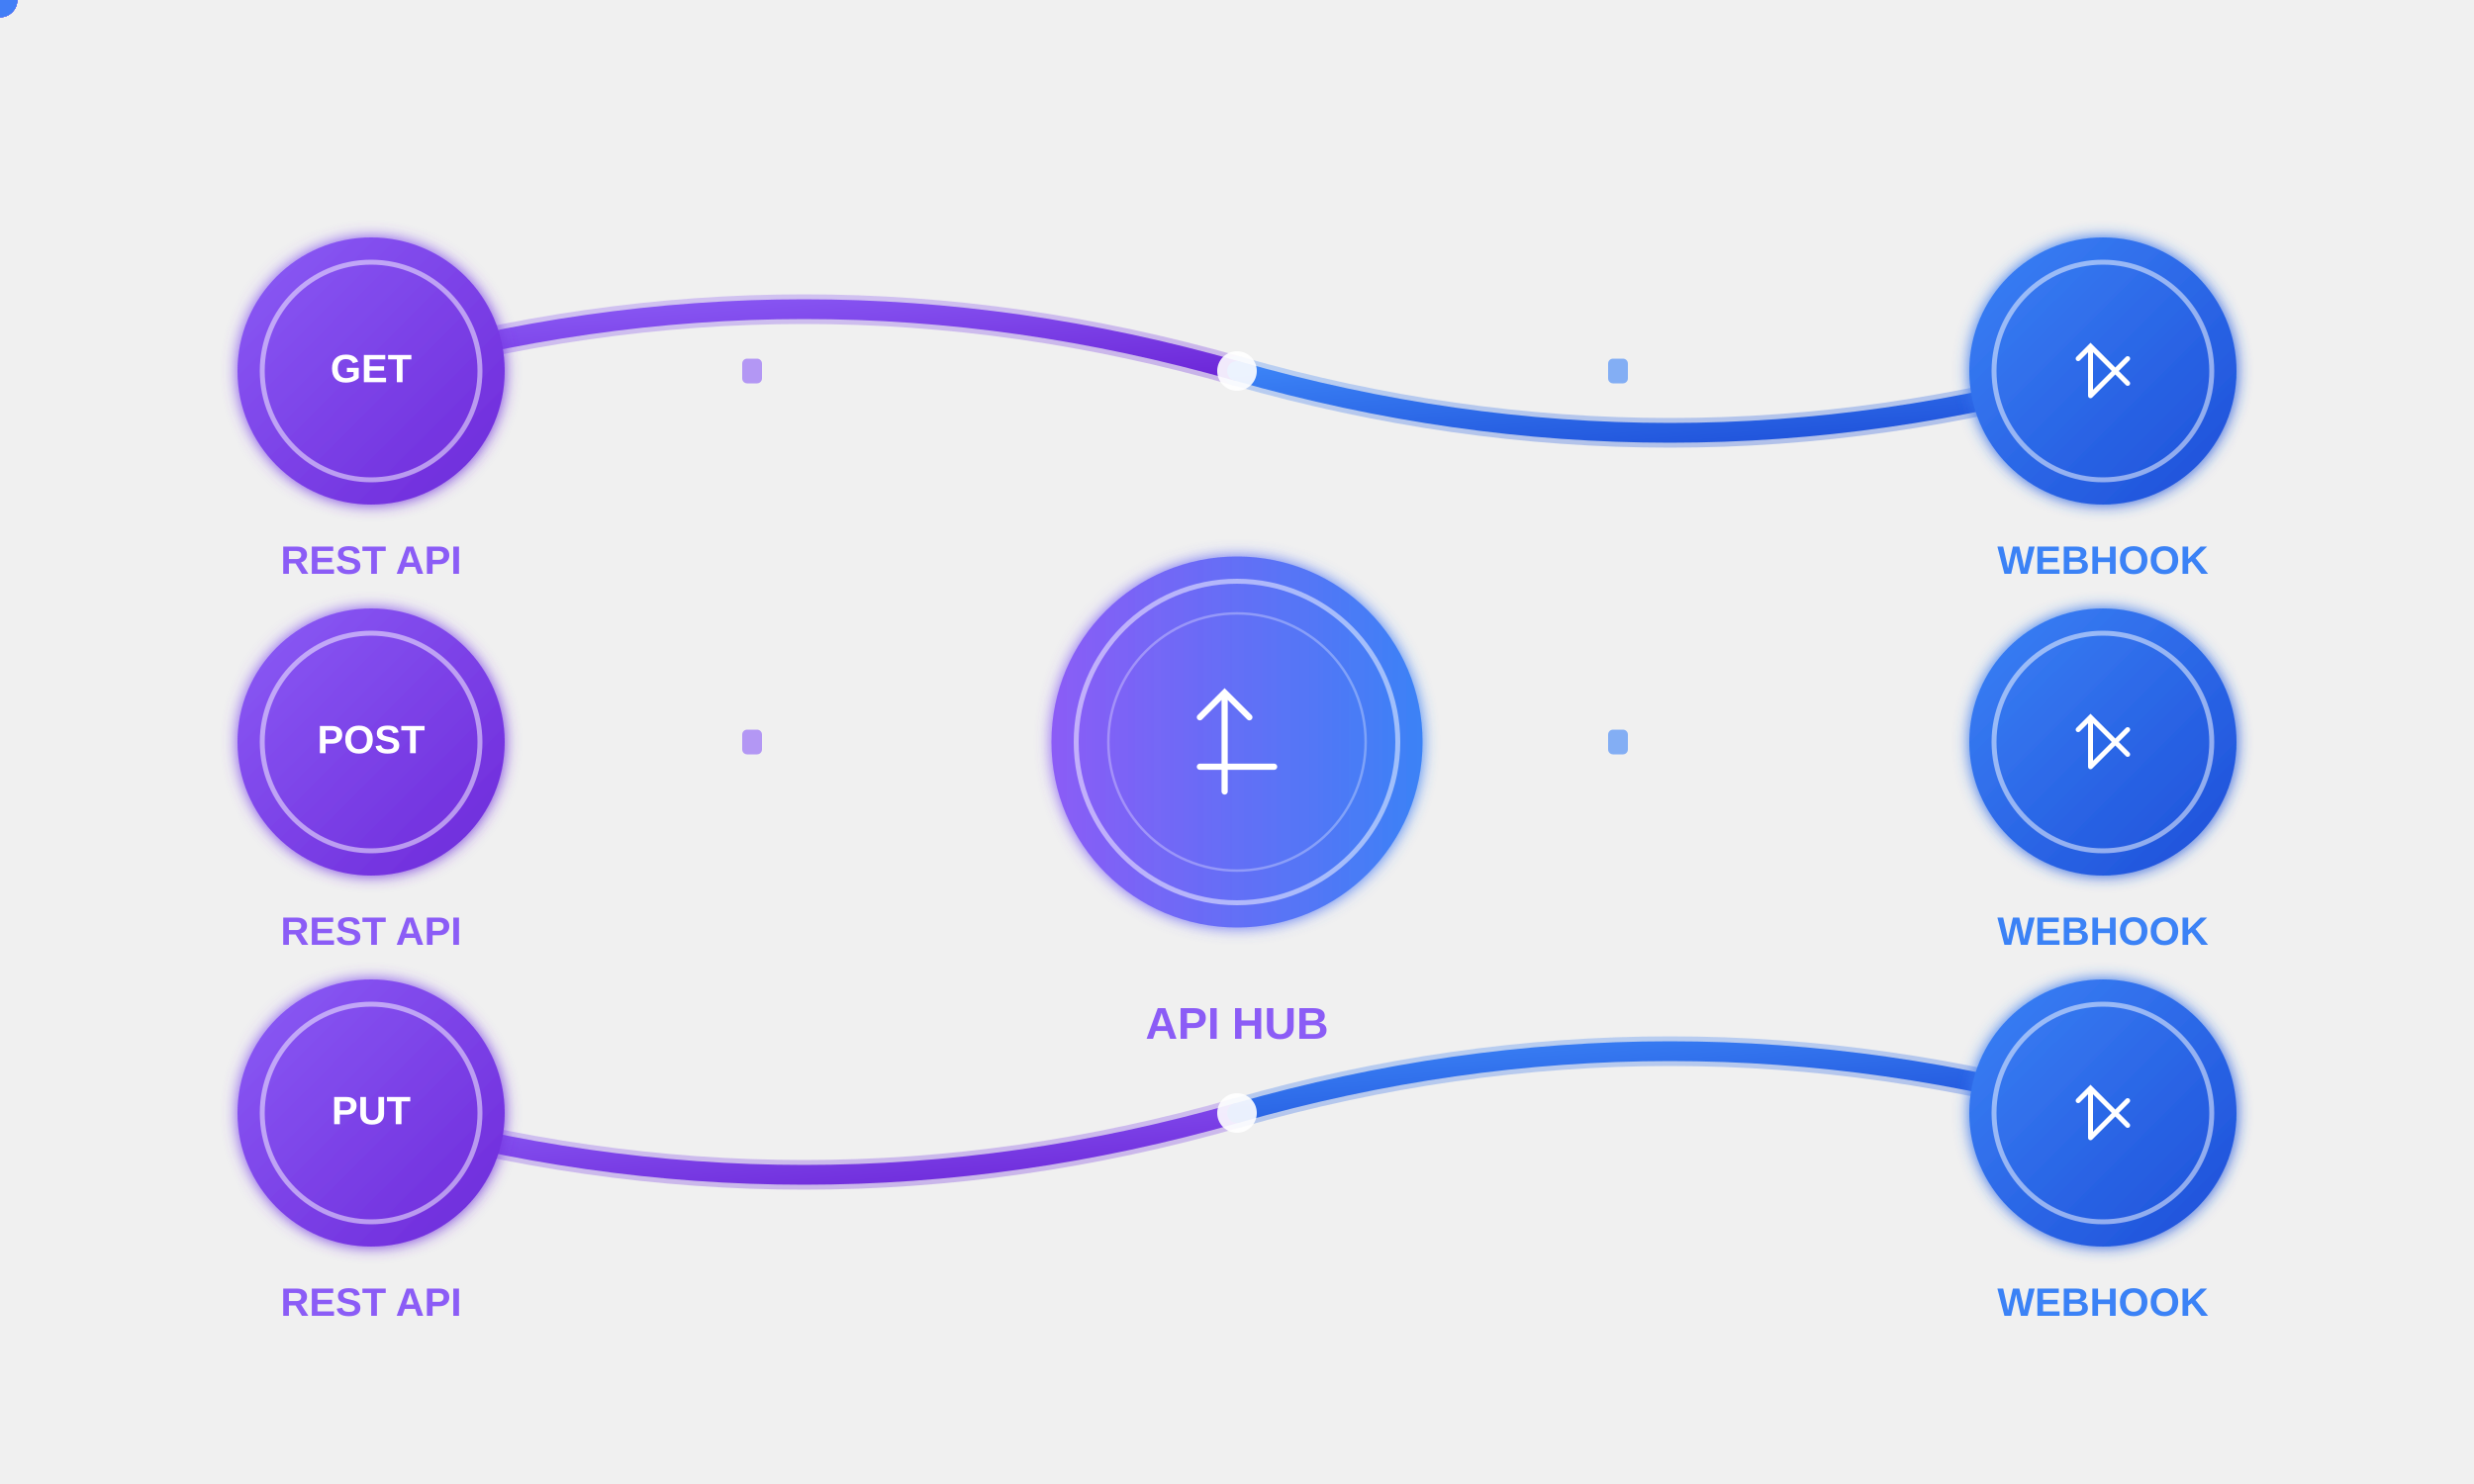
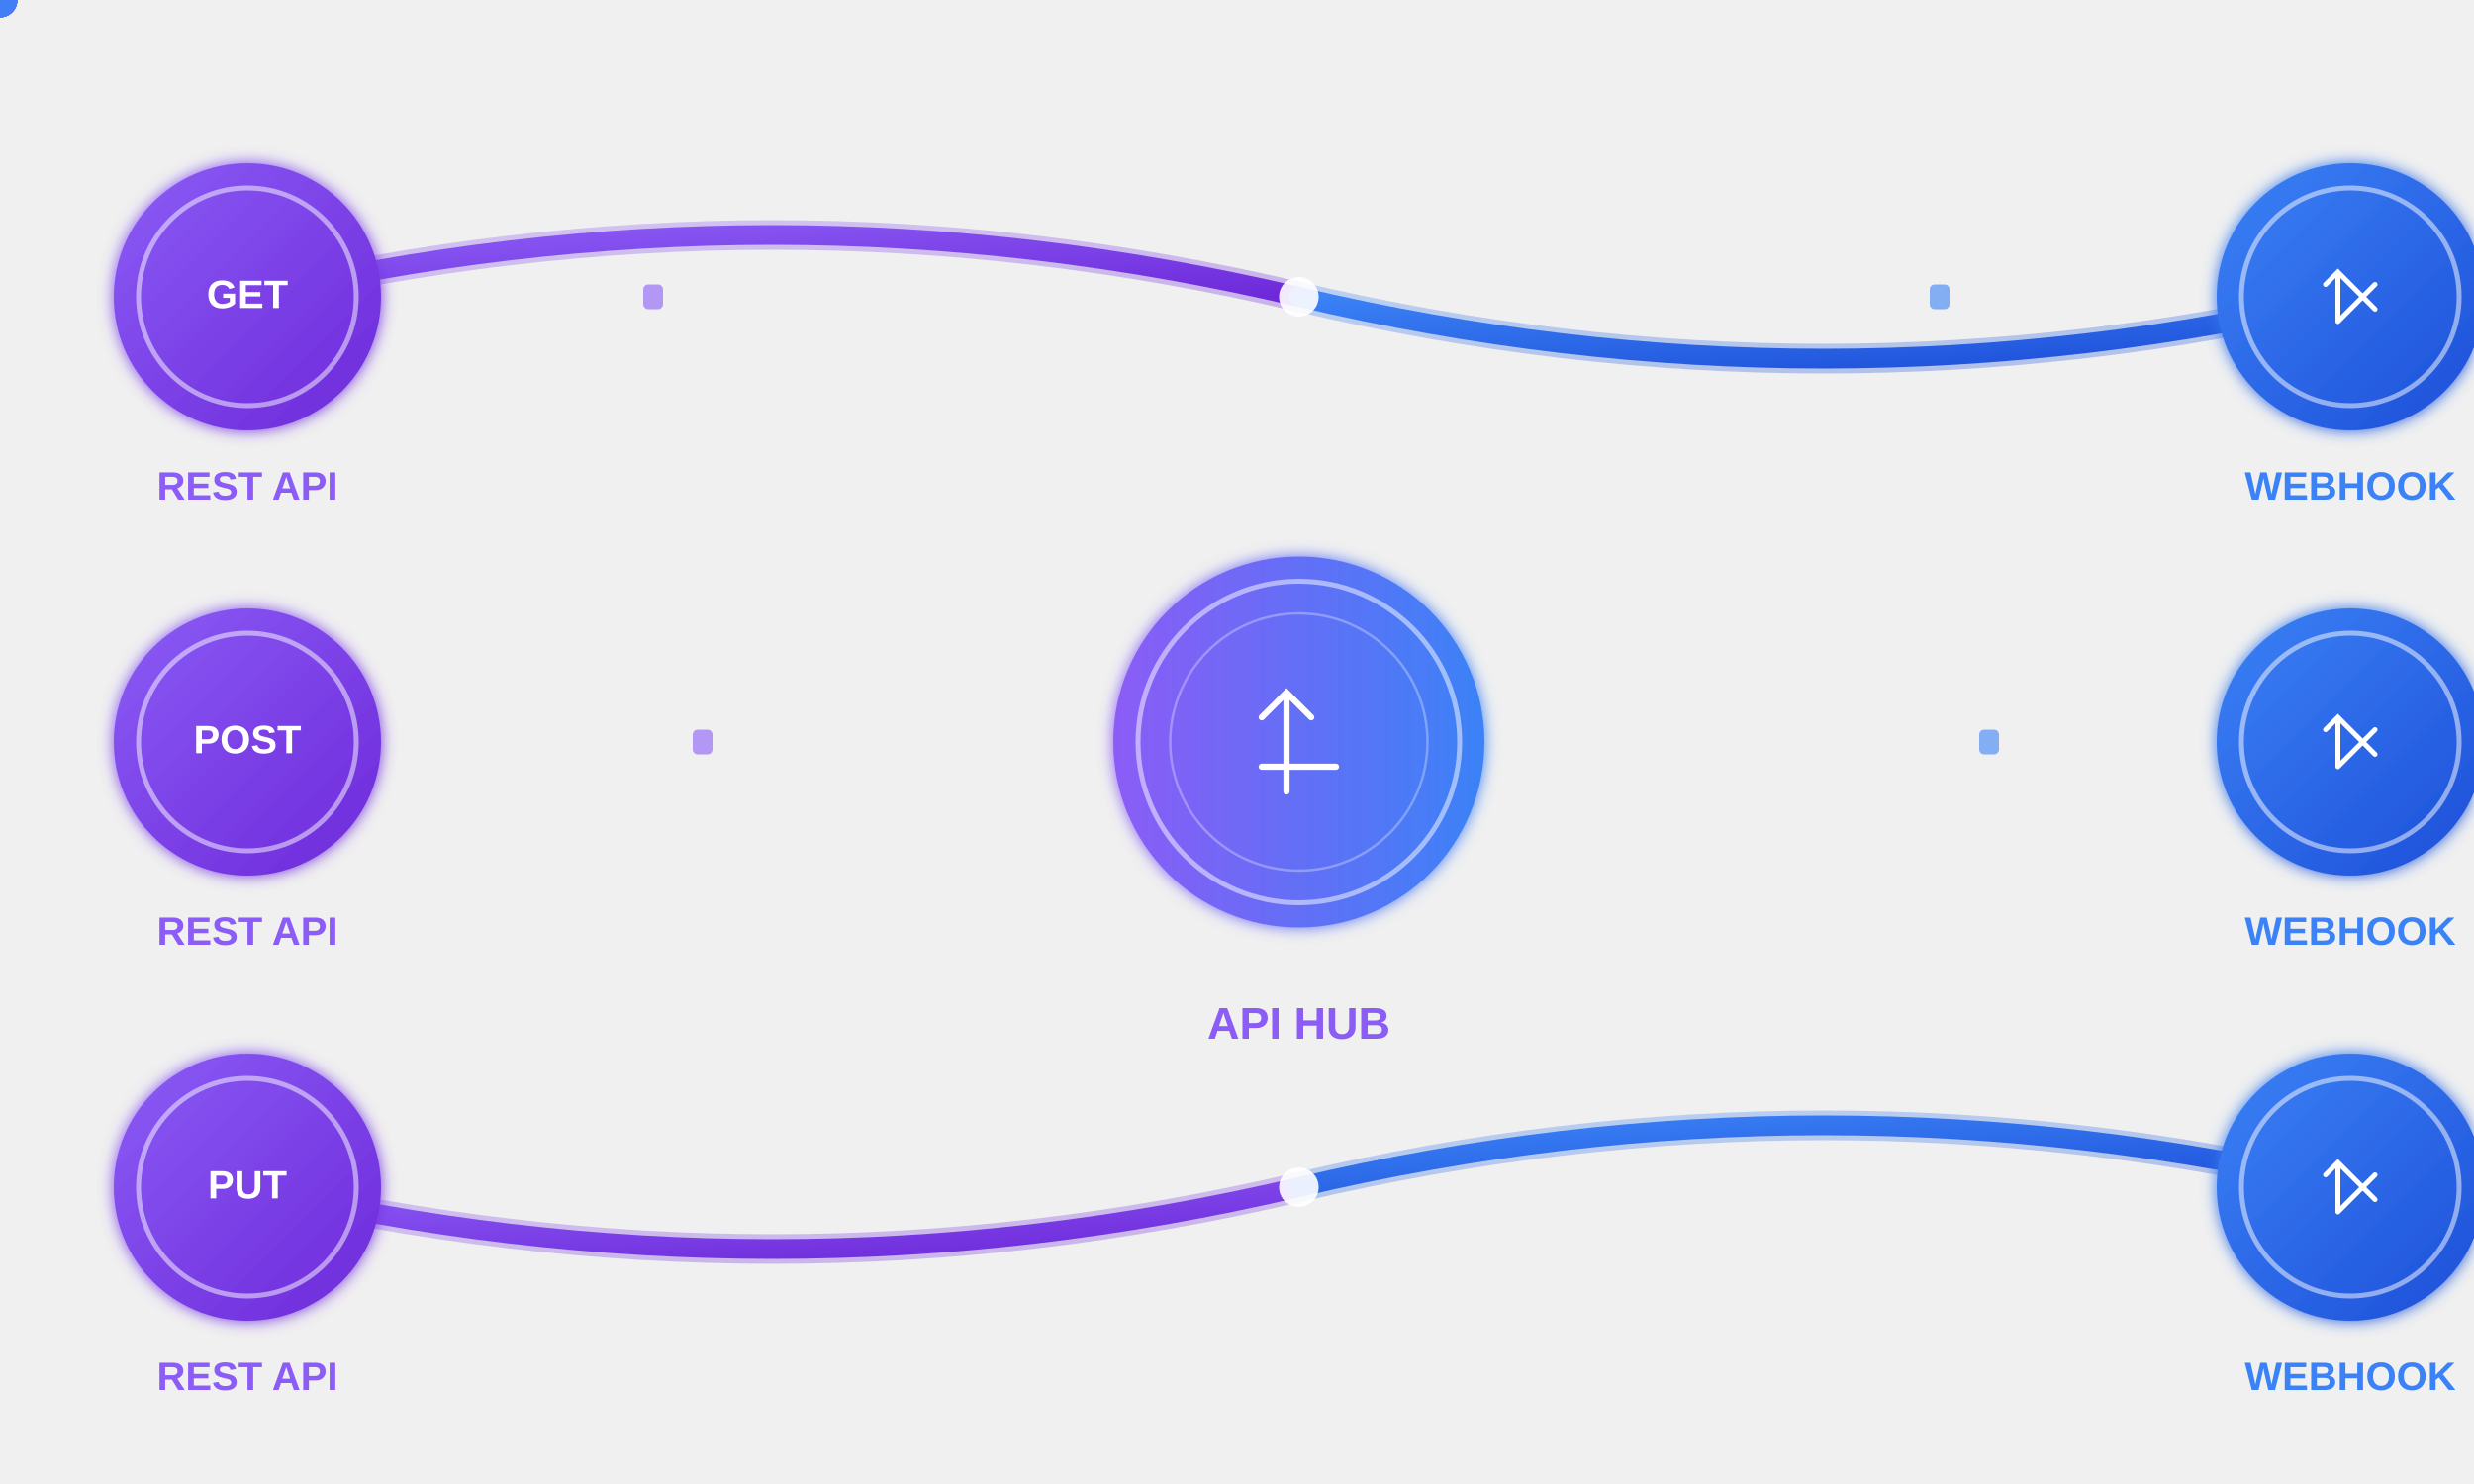
<svg xmlns="http://www.w3.org/2000/svg" width="1250" height="750" viewBox="0 0 1000 600">
  <defs>
    <linearGradient id="purpleGradient" x1="0%" y1="0%" x2="100%" y2="100%">
      <stop offset="0%" style="stop-color:#8b5cf6;stop-opacity:1" />
      <stop offset="100%" style="stop-color:#6d28d9;stop-opacity:1" />
    </linearGradient>
    <linearGradient id="blueGradient" x1="0%" y1="0%" x2="100%" y2="100%">
      <stop offset="0%" style="stop-color:#3b82f6;stop-opacity:1" />
      <stop offset="100%" style="stop-color:#1d4ed8;stop-opacity:1" />
    </linearGradient>
    <linearGradient id="purpleBlueGradient" x1="0%" y1="0%" x2="100%" y2="0%">
      <stop offset="0%" style="stop-color:#8b5cf6;stop-opacity:1" />
      <stop offset="100%" style="stop-color:#3b82f6;stop-opacity:1" />
    </linearGradient>
    <filter id="glow">
      <feGaussianBlur stdDeviation="3" result="coloredBlur" />
      <feMerge>
        <feMergeNode in="coloredBlur" />
        <feMergeNode in="SourceGraphic" />
      </feMerge>
    </filter>
  </defs>
  <g id="pipes" stroke-width="12" stroke-linecap="round" fill="none" opacity="0.3">
-     <path d="M 150 150 Q 325 100 500 150" stroke="url(#purpleGradient)" />
-     <path d="M 500 150 Q 675 200 850 150" stroke="url(#blueGradient)" />
-     <path d="M 150 300 L 500 300" stroke="url(#purpleGradient)" />
-     <path d="M 500 300 L 850 300" stroke="url(#blueGradient)" />
-     <path d="M 150 450 Q 325 500 500 450" stroke="url(#purpleGradient)" />
-     <path d="M 500 450 Q 675 400 850 450" stroke="url(#blueGradient)" />
-     <path d="M 500 150 L 500 300" stroke="url(#purpleBlueGradient)" />
-     <path d="M 500 300 L 500 450" stroke="url(#purpleBlueGradient)" />
+     <path d="M 100 120 Q 312 70 525 120" stroke="url(#purpleGradient)" />
+     <path d="M 525 120 Q 737 170 950 120" stroke="url(#blueGradient)" />
+     <path d="M 100 300 L 525 300" stroke="url(#purpleGradient)" />
+     <path d="M 525 300 L 950 300" stroke="url(#blueGradient)" />
+     <path d="M 100 480 Q 312 530 525 480" stroke="url(#purpleGradient)" />
+     <path d="M 525 480 Q 737 430 950 480" stroke="url(#blueGradient)" />
+     <path d="M 525 120 L 525 300" stroke="url(#purpleBlueGradient)" />
+     <path d="M 525 300 L 525 480" stroke="url(#purpleBlueGradient)" />
  </g>
  <g id="solidPipes" stroke-width="8" stroke-linecap="round" fill="none">
-     <path d="M 150 150 Q 325 100 500 150" stroke="url(#purpleGradient)" />
-     <path d="M 500 150 Q 675 200 850 150" stroke="url(#blueGradient)" />
-     <path d="M 150 300 L 500 300" stroke="url(#purpleGradient)" />
-     <path d="M 500 300 L 850 300" stroke="url(#blueGradient)" />
-     <path d="M 150 450 Q 325 500 500 450" stroke="url(#purpleGradient)" />
-     <path d="M 500 450 Q 675 400 850 450" stroke="url(#blueGradient)" />
-     <path d="M 500 150 L 500 300" stroke="url(#purpleBlueGradient)" />
-     <path d="M 500 300 L 500 450" stroke="url(#purpleBlueGradient)" />
+     <path d="M 100 120 Q 312 70 525 120" stroke="url(#purpleGradient)" />
+     <path d="M 525 120 Q 737 170 950 120" stroke="url(#blueGradient)" />
+     <path d="M 100 300 L 525 300" stroke="url(#purpleGradient)" />
+     <path d="M 525 300 L 950 300" stroke="url(#blueGradient)" />
+     <path d="M 100 480 Q 312 530 525 480" stroke="url(#purpleGradient)" />
+     <path d="M 525 480 Q 737 430 950 480" stroke="url(#blueGradient)" />
+     <path d="M 525 120 L 525 300" stroke="url(#purpleBlueGradient)" />
+     <path d="M 525 300 L 525 480" stroke="url(#purpleBlueGradient)" />
  </g>
  <g id="dataFlow">
    <circle r="7" fill="#8b5cf6" opacity="0.9">
      <animateMotion dur="3s" repeatCount="indefinite">
        <mpath href="#path1" />
      </animateMotion>
    </circle>
-     <path id="path1" d="M 150 150 Q 325 100 500 150" fill="none" />
+     <path id="path1" d="M 100 120 Q 312 70 525 120" fill="none" />
    <circle r="7" fill="#3b82f6" opacity="0.9">
      <animateMotion dur="3s" repeatCount="indefinite">
        <mpath href="#path2" />
      </animateMotion>
    </circle>
-     <path id="path2" d="M 500 150 Q 675 200 850 150" fill="none" />
+     <path id="path2" d="M 525 120 Q 737 170 950 120" fill="none" />
    <circle r="7" fill="#8b5cf6" opacity="0.9">
      <animateMotion dur="2.5s" repeatCount="indefinite">
        <mpath href="#path3" />
      </animateMotion>
    </circle>
-     <path id="path3" d="M 150 300 L 500 300" fill="none" />
+     <path id="path3" d="M 100 300 L 525 300" fill="none" />
    <circle r="7" fill="#3b82f6" opacity="0.9">
      <animateMotion dur="2.5s" repeatCount="indefinite" begin="0.5s">
        <mpath href="#path4" />
      </animateMotion>
    </circle>
-     <path id="path4" d="M 500 300 L 850 300" fill="none" />
+     <path id="path4" d="M 525 300 L 950 300" fill="none" />
    <circle r="7" fill="#8b5cf6" opacity="0.9">
      <animateMotion dur="3s" repeatCount="indefinite">
        <mpath href="#path5" />
      </animateMotion>
    </circle>
-     <path id="path5" d="M 150 450 Q 325 500 500 450" fill="none" />
+     <path id="path5" d="M 100 480 Q 312 530 525 480" fill="none" />
    <circle r="7" fill="#3b82f6" opacity="0.9">
      <animateMotion dur="3s" repeatCount="indefinite" begin="0.3s">
        <mpath href="#path6" />
      </animateMotion>
    </circle>
-     <path id="path6" d="M 500 450 Q 675 400 850 450" fill="none" />
+     <path id="path6" d="M 525 480 Q 737 430 950 480" fill="none" />
    <circle r="7" fill="#8b5cf6" opacity="0.9">
      <animateMotion dur="2s" repeatCount="indefinite">
        <mpath href="#path7" />
      </animateMotion>
    </circle>
-     <path id="path7" d="M 500 150 L 500 300" fill="none" />
+     <path id="path7" d="M 525 120 L 525 300" fill="none" />
    <circle r="7" fill="#3b82f6" opacity="0.9">
      <animateMotion dur="2s" repeatCount="indefinite">
        <mpath href="#path8" />
      </animateMotion>
    </circle>
-     <path id="path8" d="M 500 300 L 500 450" fill="none" />
+     <path id="path8" d="M 525 300 L 525 480" fill="none" />
  </g>
  <g id="leftNodes" font-family="Arial, sans-serif">
-     <circle cx="150" cy="150" r="54" fill="url(#purpleGradient)" filter="url(#glow)" />
-     <circle cx="150" cy="150" r="44" fill="none" stroke="#fff" stroke-width="2" opacity="0.5" />
-     <text x="150" y="150" text-anchor="middle" dominant-baseline="middle" fill="#fff" font-size="16" font-weight="bold">GET</text>
-     <text x="150" y="232" text-anchor="middle" fill="#8b5cf6" font-size="16" font-weight="700">REST API</text>
-     <circle cx="150" cy="300" r="54" fill="url(#purpleGradient)" filter="url(#glow)" />
-     <circle cx="150" cy="300" r="44" fill="none" stroke="#fff" stroke-width="2" opacity="0.5" />
-     <text x="150" y="300" text-anchor="middle" dominant-baseline="middle" fill="#fff" font-size="16" font-weight="bold">POST</text>
-     <text x="150" y="382" text-anchor="middle" fill="#8b5cf6" font-size="16" font-weight="700">REST API</text>
-     <circle cx="150" cy="450" r="54" fill="url(#purpleGradient)" filter="url(#glow)" />
-     <circle cx="150" cy="450" r="44" fill="none" stroke="#fff" stroke-width="2" opacity="0.5" />
-     <text x="150" y="450" text-anchor="middle" dominant-baseline="middle" fill="#fff" font-size="16" font-weight="bold">PUT</text>
-     <text x="150" y="532" text-anchor="middle" fill="#8b5cf6" font-size="16" font-weight="700">REST API</text>
+     <circle cx="100" cy="120" r="54" fill="url(#purpleGradient)" filter="url(#glow)" />
+     <circle cx="100" cy="120" r="44" fill="none" stroke="#fff" stroke-width="2" opacity="0.5" />
+     <text x="100" y="120" text-anchor="middle" dominant-baseline="middle" fill="#fff" font-size="16" font-weight="bold">GET</text>
+     <text x="100" y="202" text-anchor="middle" fill="#8b5cf6" font-size="16" font-weight="700">REST API</text>
+     <circle cx="100" cy="300" r="54" fill="url(#purpleGradient)" filter="url(#glow)" />
+     <circle cx="100" cy="300" r="44" fill="none" stroke="#fff" stroke-width="2" opacity="0.5" />
+     <text x="100" y="300" text-anchor="middle" dominant-baseline="middle" fill="#fff" font-size="16" font-weight="bold">POST</text>
+     <text x="100" y="382" text-anchor="middle" fill="#8b5cf6" font-size="16" font-weight="700">REST API</text>
+     <circle cx="100" cy="480" r="54" fill="url(#purpleGradient)" filter="url(#glow)" />
+     <circle cx="100" cy="480" r="44" fill="none" stroke="#fff" stroke-width="2" opacity="0.5" />
+     <text x="100" y="480" text-anchor="middle" dominant-baseline="middle" fill="#fff" font-size="16" font-weight="bold">PUT</text>
+     <text x="100" y="562" text-anchor="middle" fill="#8b5cf6" font-size="16" font-weight="700">REST API</text>
  </g>
  <g id="centralHub" font-family="Arial, sans-serif">
-     <circle cx="500" cy="300" r="75" fill="url(#purpleBlueGradient)" filter="url(#glow)" />
-     <circle cx="500" cy="300" r="65" fill="none" stroke="#fff" stroke-width="2" opacity="0.5" />
-     <circle cx="500" cy="300" r="52" fill="none" stroke="#fff" stroke-width="1" opacity="0.3" />
-     <path d="M 485 290 L 495 280 L 505 290 M 495 280 L 495 320 M 485 310 L 515 310" stroke="#fff" stroke-width="2.5" fill="none" stroke-linecap="round" />
-     <text x="500" y="420" text-anchor="middle" fill="#8b5cf6" font-size="18" font-weight="800">API HUB</text>
+     <circle cx="525" cy="300" r="75" fill="url(#purpleBlueGradient)" filter="url(#glow)" />
+     <circle cx="525" cy="300" r="65" fill="none" stroke="#fff" stroke-width="2" opacity="0.5" />
+     <circle cx="525" cy="300" r="52" fill="none" stroke="#fff" stroke-width="1" opacity="0.3" />
+     <path d="M 510 290 L 520 280 L 530 290 M 520 280 L 520 320 M 510 310 L 540 310" stroke="#fff" stroke-width="2.5" fill="none" stroke-linecap="round" />
+     <text x="525" y="420" text-anchor="middle" fill="#8b5cf6" font-size="18" font-weight="800">API HUB</text>
  </g>
  <g id="rightNodes" font-family="Arial, sans-serif">
-     <circle cx="850" cy="150" r="54" fill="url(#blueGradient)" filter="url(#glow)" />
-     <circle cx="850" cy="150" r="44" fill="none" stroke="#fff" stroke-width="2" opacity="0.5" />
-     <path d="M 840 145 L 845 140 L 860 155 M 845 140 L 845 160 M 860 145 L 845 160" stroke="#fff" stroke-width="2" fill="none" stroke-linecap="round" />
-     <text x="850" y="232" text-anchor="middle" fill="#3b82f6" font-size="16" font-weight="700">WEBHOOK</text>
-     <circle cx="850" cy="300" r="54" fill="url(#blueGradient)" filter="url(#glow)" />
-     <circle cx="850" cy="300" r="44" fill="none" stroke="#fff" stroke-width="2" opacity="0.5" />
-     <path d="M 840 295 L 845 290 L 860 305 M 845 290 L 845 310 M 860 295 L 845 310" stroke="#fff" stroke-width="2" fill="none" stroke-linecap="round" />
-     <text x="850" y="382" text-anchor="middle" fill="#3b82f6" font-size="16" font-weight="700">WEBHOOK</text>
-     <circle cx="850" cy="450" r="54" fill="url(#blueGradient)" filter="url(#glow)" />
-     <circle cx="850" cy="450" r="44" fill="none" stroke="#fff" stroke-width="2" opacity="0.5" />
-     <path d="M 840 445 L 845 440 L 860 455 M 845 440 L 845 460 M 860 445 L 845 460" stroke="#fff" stroke-width="2" fill="none" stroke-linecap="round" />
-     <text x="850" y="532" text-anchor="middle" fill="#3b82f6" font-size="16" font-weight="700">WEBHOOK</text>
+     <circle cx="950" cy="120" r="54" fill="url(#blueGradient)" filter="url(#glow)" />
+     <circle cx="950" cy="120" r="44" fill="none" stroke="#fff" stroke-width="2" opacity="0.5" />
+     <path d="M 940 115 L 945 110 L 960 125 M 945 110 L 945 130 M 960 115 L 945 130" stroke="#fff" stroke-width="2" fill="none" stroke-linecap="round" />
+     <text x="950" y="202" text-anchor="middle" fill="#3b82f6" font-size="16" font-weight="700">WEBHOOK</text>
+     <circle cx="950" cy="300" r="54" fill="url(#blueGradient)" filter="url(#glow)" />
+     <circle cx="950" cy="300" r="44" fill="none" stroke="#fff" stroke-width="2" opacity="0.5" />
+     <path d="M 940 295 L 945 290 L 960 305 M 945 290 L 945 310 M 960 295 L 945 310" stroke="#fff" stroke-width="2" fill="none" stroke-linecap="round" />
+     <text x="950" y="382" text-anchor="middle" fill="#3b82f6" font-size="16" font-weight="700">WEBHOOK</text>
+     <circle cx="950" cy="480" r="54" fill="url(#blueGradient)" filter="url(#glow)" />
+     <circle cx="950" cy="480" r="44" fill="none" stroke="#fff" stroke-width="2" opacity="0.5" />
+     <path d="M 940 475 L 945 470 L 960 485 M 945 470 L 945 490 M 960 475 L 945 490" stroke="#fff" stroke-width="2" fill="none" stroke-linecap="round" />
+     <text x="950" y="562" text-anchor="middle" fill="#3b82f6" font-size="16" font-weight="700">WEBHOOK</text>
  </g>
  <g id="connectionPoints" fill="#fff" opacity="0.9">
-     <circle cx="500" cy="150" r="8" />
-     <circle cx="500" cy="450" r="8" />
+     <circle cx="525" cy="120" r="8" />
+     <circle cx="525" cy="480" r="8" />
  </g>
  <g id="pipeIndicators" opacity="0.6">
-     <rect x="300" y="145" width="8" height="10" rx="2" fill="#8b5cf6">
+     <rect x="260" y="115" width="8" height="10" rx="2" fill="#8b5cf6">
      <animate attributeName="opacity" values="0.3;1;0.3" dur="1.5s" repeatCount="indefinite" />
    </rect>
-     <rect x="650" y="145" width="8" height="10" rx="2" fill="#3b82f6">
+     <rect x="780" y="115" width="8" height="10" rx="2" fill="#3b82f6">
      <animate attributeName="opacity" values="0.3;1;0.3" dur="1.5s" repeatCount="indefinite" begin="0.5s" />
    </rect>
-     <rect x="300" y="295" width="8" height="10" rx="2" fill="#8b5cf6">
+     <rect x="280" y="295" width="8" height="10" rx="2" fill="#8b5cf6">
      <animate attributeName="opacity" values="0.3;1;0.3" dur="1.5s" repeatCount="indefinite" begin="0.3s" />
    </rect>
-     <rect x="650" y="295" width="8" height="10" rx="2" fill="#3b82f6">
+     <rect x="800" y="295" width="8" height="10" rx="2" fill="#3b82f6">
      <animate attributeName="opacity" values="0.3;1;0.3" dur="1.5s" repeatCount="indefinite" begin="0.8s" />
    </rect>
  </g>
</svg>
